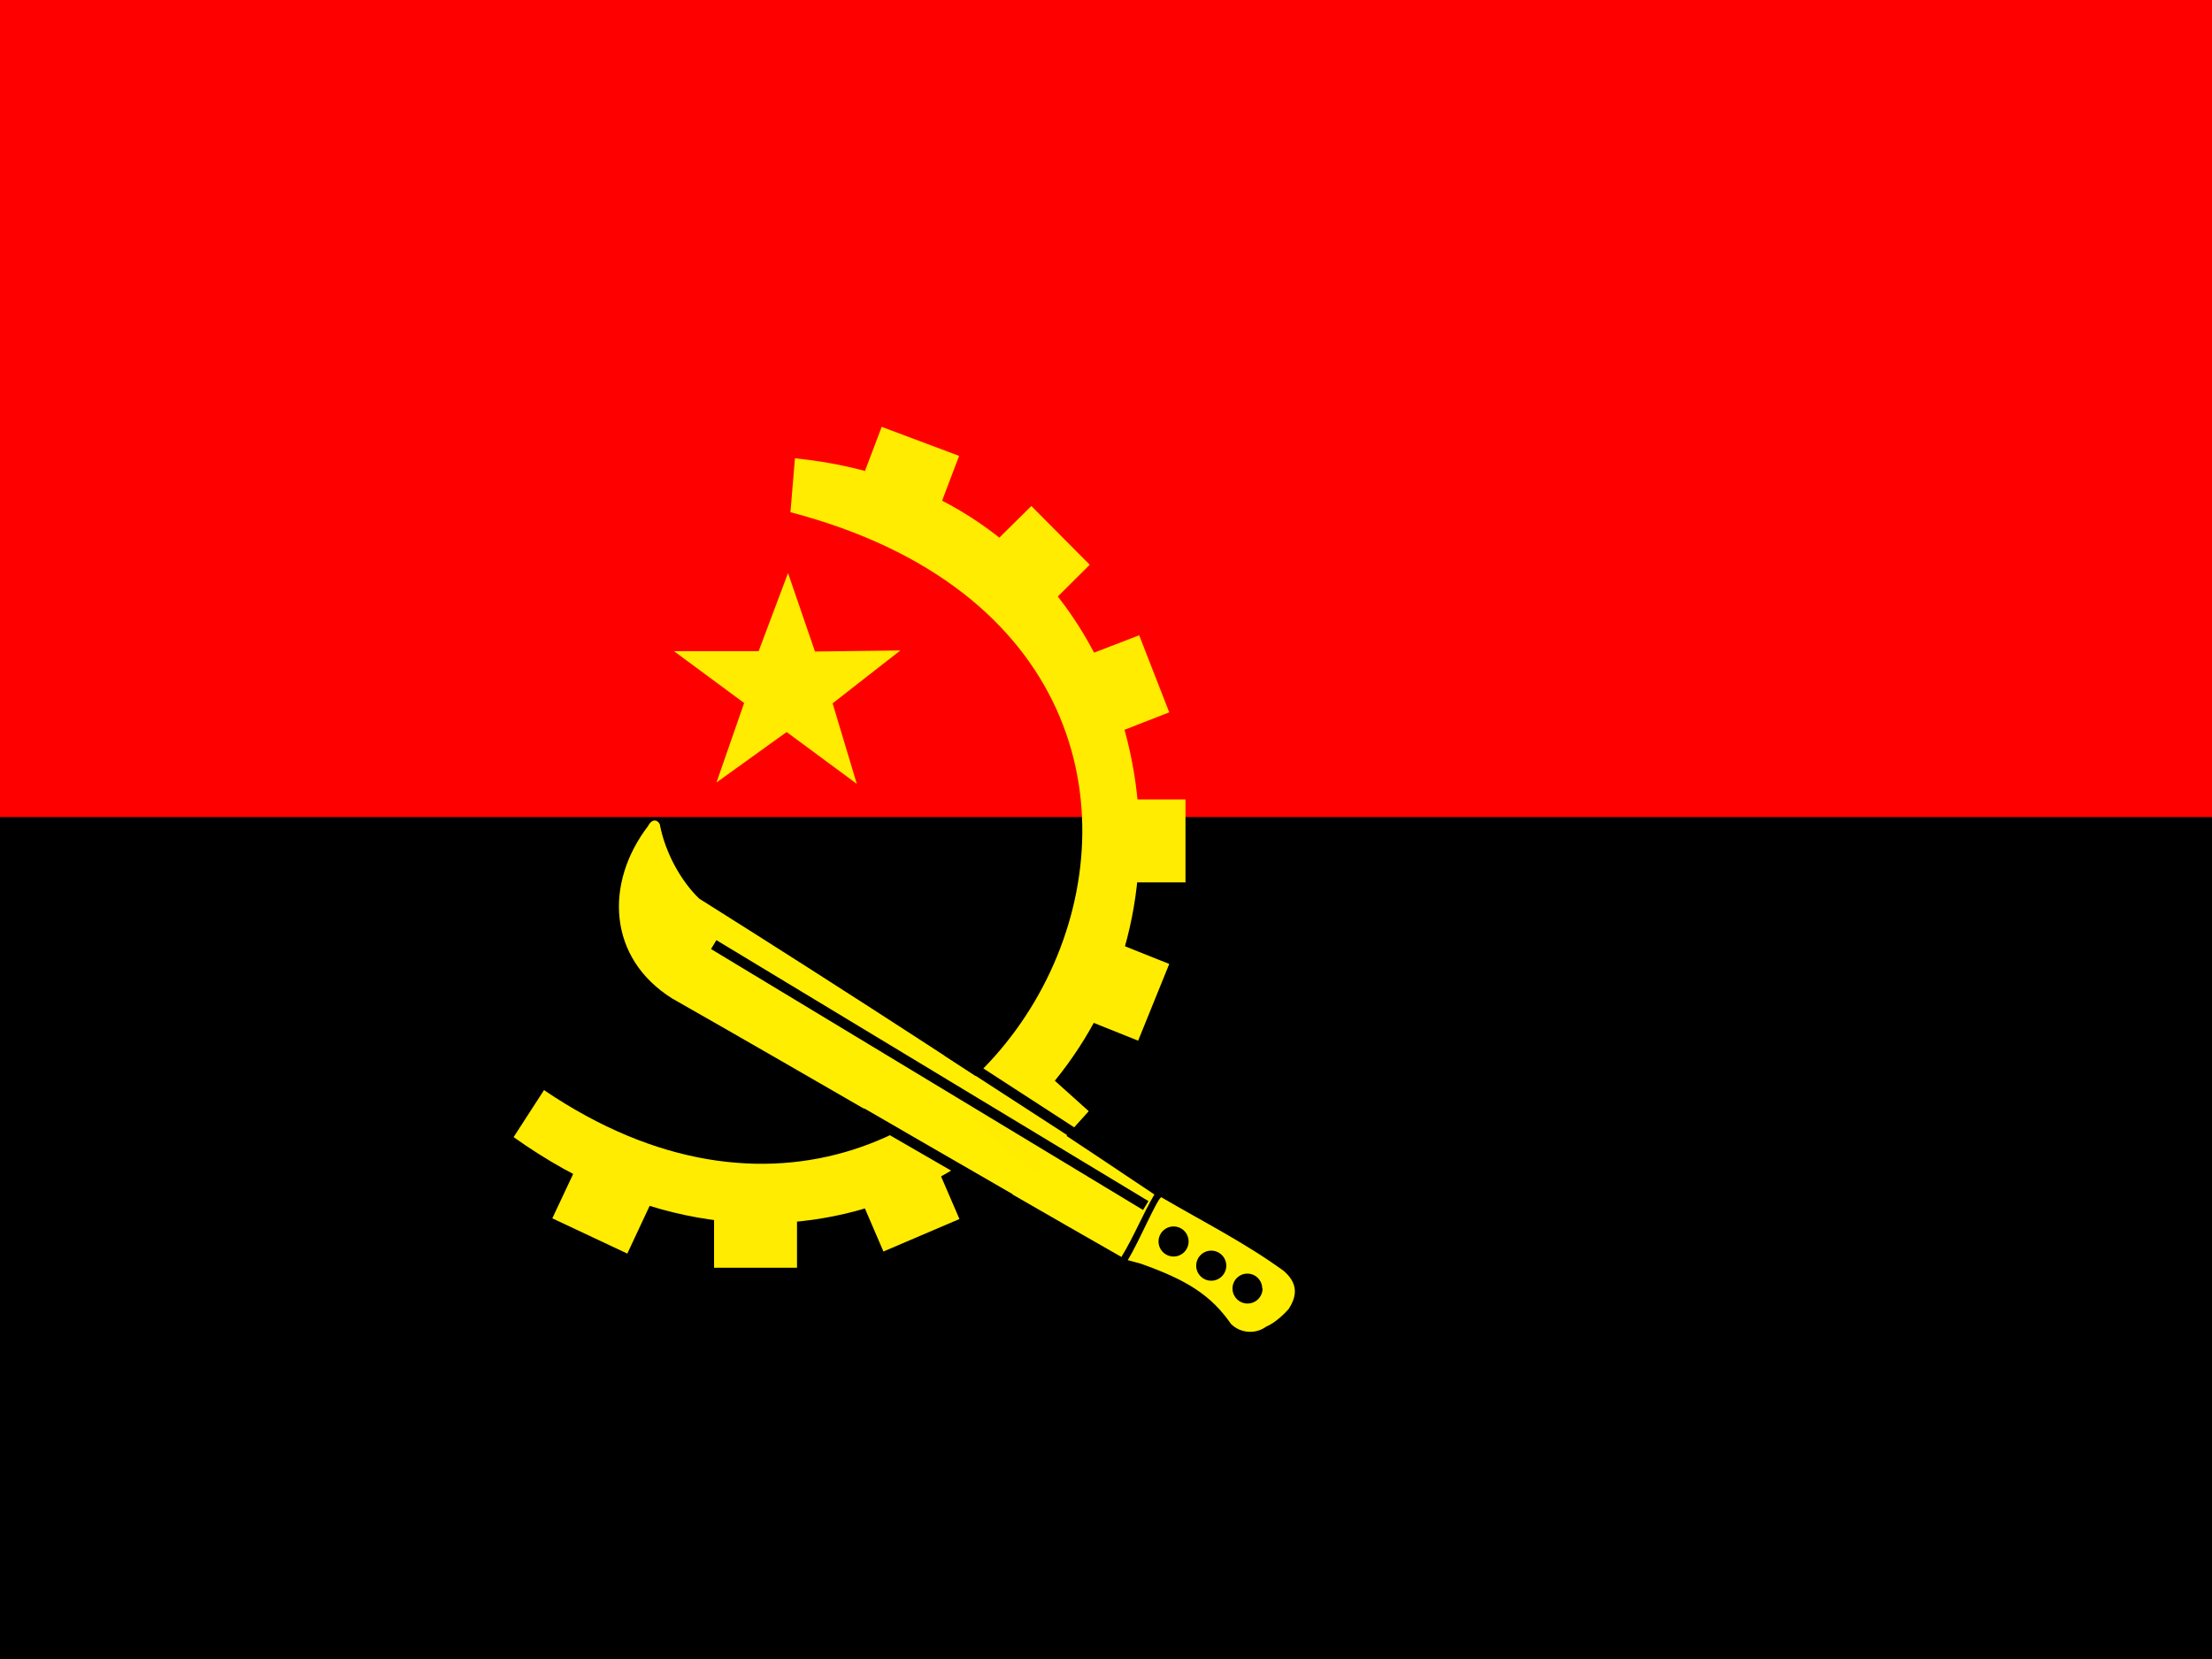
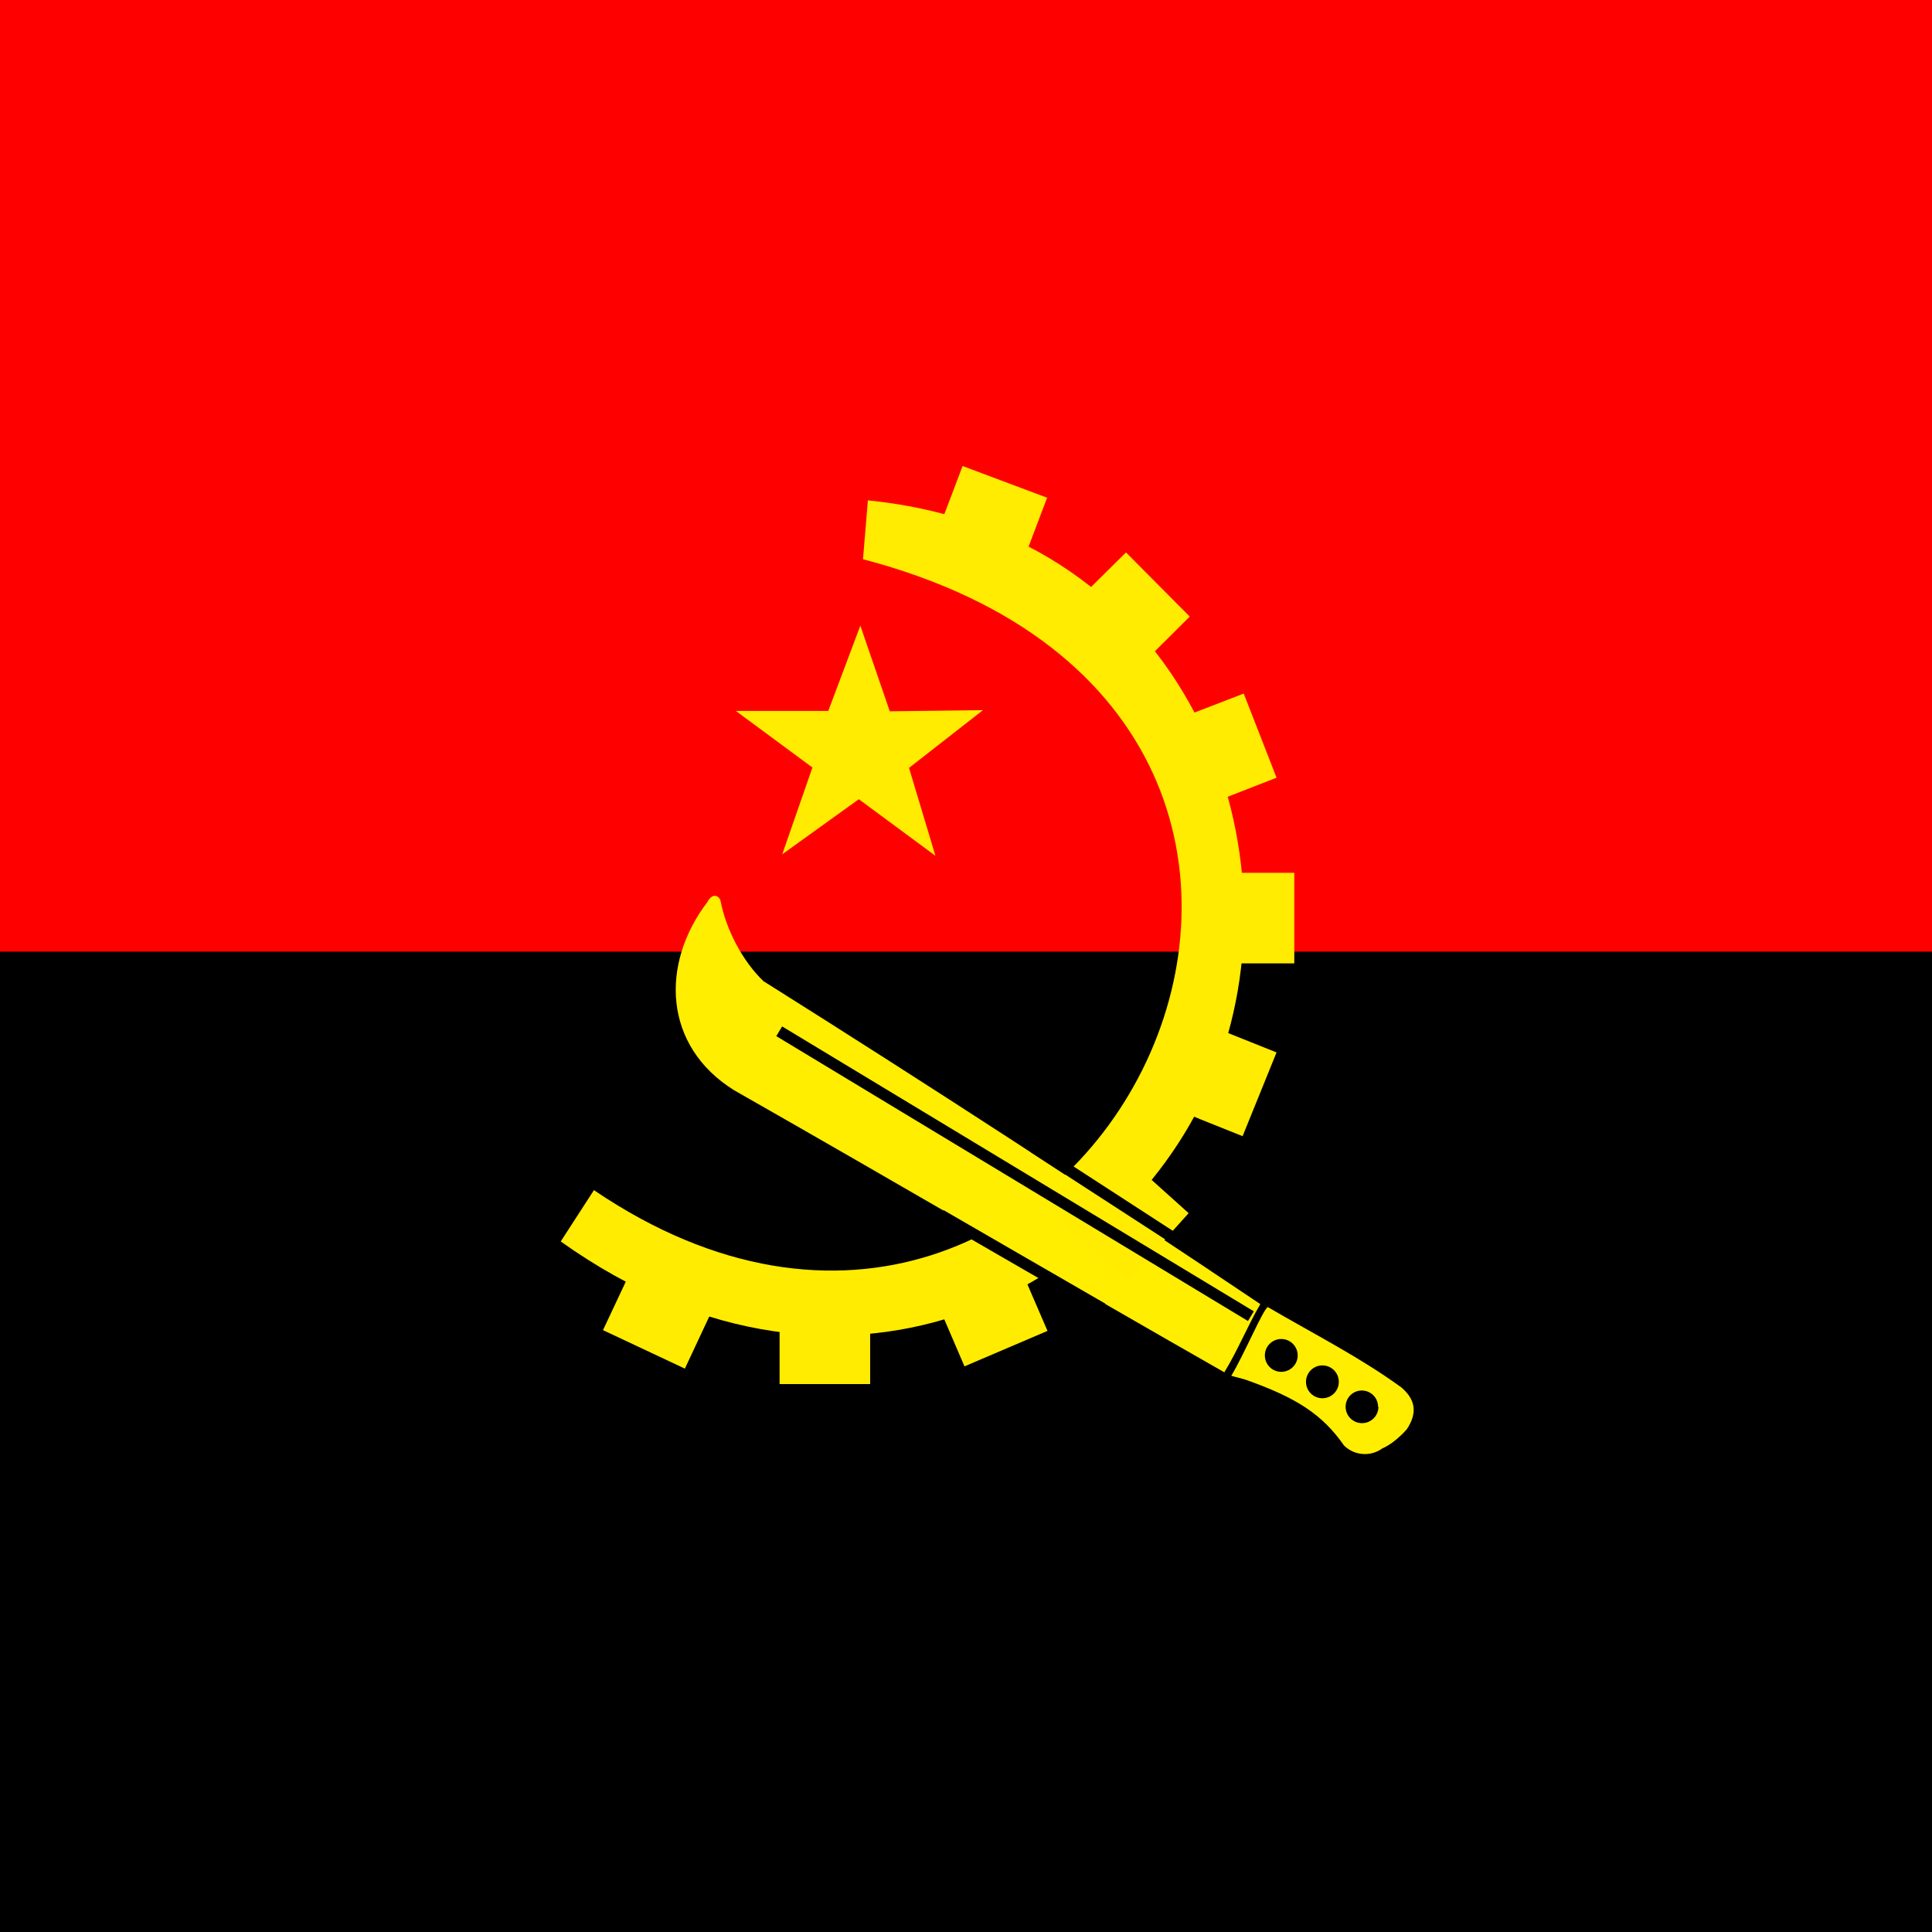
- <svg xmlns="http://www.w3.org/2000/svg" id="flag-icons-ao" viewBox="0 0 640 480">
+ <svg xmlns="http://www.w3.org/2000/svg" id="flag-icons-ao" viewBox="0 0 512 512">
  <g fill-rule="evenodd" stroke-width="1pt">
-     <path fill="red" d="M0 0h640v243.6H0z" />
-     <path fill="#000001" d="M0 236.4h640V480H0z" />
+     <path fill="red" d="M0 0h512v259.8H0z" />
+     <path fill="#000001" d="M0 252.2h512V512H0z" />
  </g>
  <path fill="#ffec00" fill-rule="evenodd" d="M228.7 148.2c165.2 43.3 59 255.6-71.3 167.2l-8.8 13.6c76.7 54.6 152.6 10.6 174-46.4 22.2-58.8-7.6-141.5-92.6-150z" />
  <path fill="#ffec00" fill-rule="evenodd" d="m170 330.8 21.7 10.1-10.2 21.8-21.7-10.2zm149-99.5h24v24h-24zm-11.7-38.9 22.3-8.6 8.7 22.3-22.3 8.7zm-26-29.1 17.1-16.9 16.9 17-17 16.9zm-26.2-39.8 22.4 8.4-8.5 22.4-22.4-8.4zM316 270l22.3 8.9-9 22.2-22.2-8.9zm-69.9 70 22-9.3 9.5 22-22 9.4zm-39.5 2.8h24v24h-24zm41.3-116-20.3-15-20.3 14.6 8-23-20.3-15h24.5l8.5-22.6 7.8 22.7 24.7-.3-19.6 15.3z" />
  <path fill="#fe0" fill-rule="evenodd" d="M336 346.4c-1.2.4-6.2 12.4-9.7 18.2l3.7 1c13.6 4.8 20.4 9.2 26.2 17.5a7.9 7.9 0 0 0 10.2.7s2.8-1 6.4-5c3-4.5 2.2-8-1.4-11.1-11-8-22.9-14-35.4-21.3" />
  <path fill="#000001" fill-rule="evenodd" d="M365.3 372.8a4.3 4.3 0 1 1-8.7 0 4.3 4.3 0 0 1 8.6 0zm-21.4-13.6a4.3 4.3 0 1 1-8.7 0 4.3 4.3 0 0 1 8.7 0m10.9 7a4.3 4.3 0 1 1-8.7 0 4.3 4.3 0 0 1 8.7 0" />
  <path fill="#fe0" fill-rule="evenodd" d="M324.5 363.7c-42.6-24.3-87.3-50.5-130-74.8-18.7-11.7-19.6-33.4-7-49.9 1.2-2.3 2.8-1.8 3.4-.5 1.5 8 6 16.3 11.4 21.5A5288 5288 0 0 1 334 345.6c-3.4 5.8-6 12.3-9.5 18z" />
  <path fill="#ffec00" fill-rule="evenodd" d="m297.2 305.5 17.8 16-16 17.8-17.8-16z" />
  <path fill="none" stroke="#000" stroke-width="3" d="m331.5 348.8-125-75.5m109.6 58.1L274 304.1m18.2 42.7L249.3 322" />
</svg>
